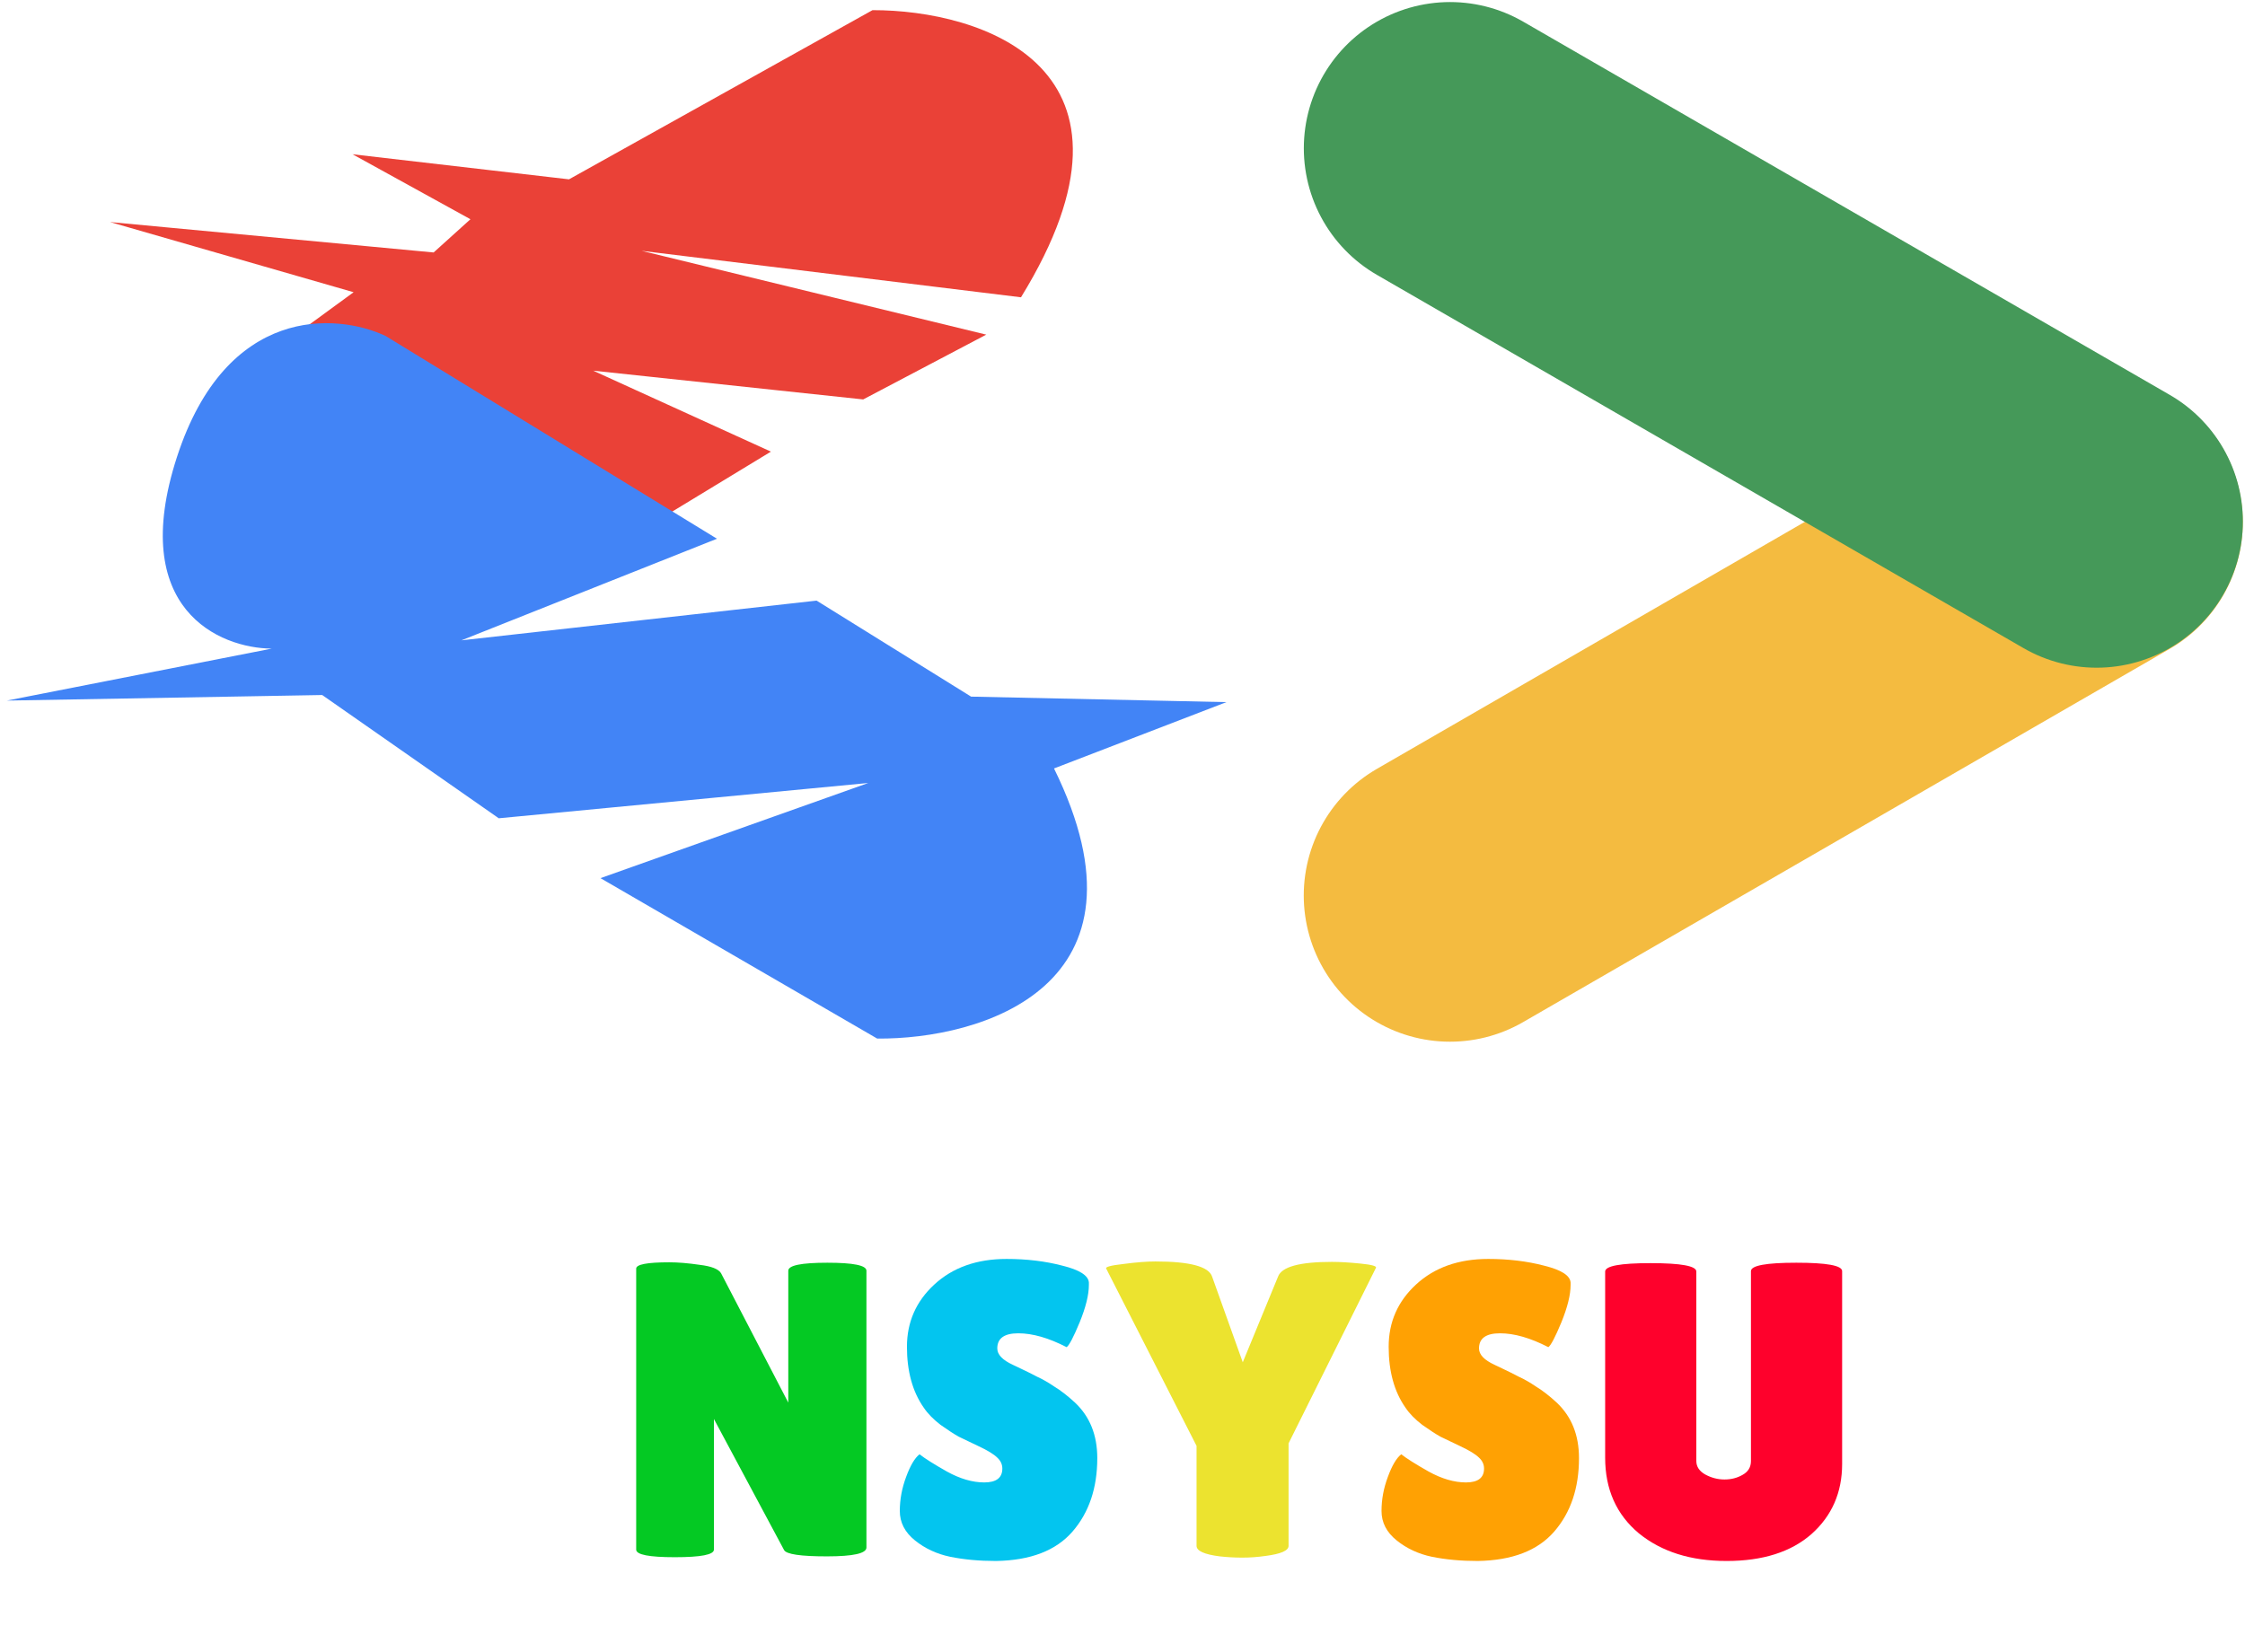
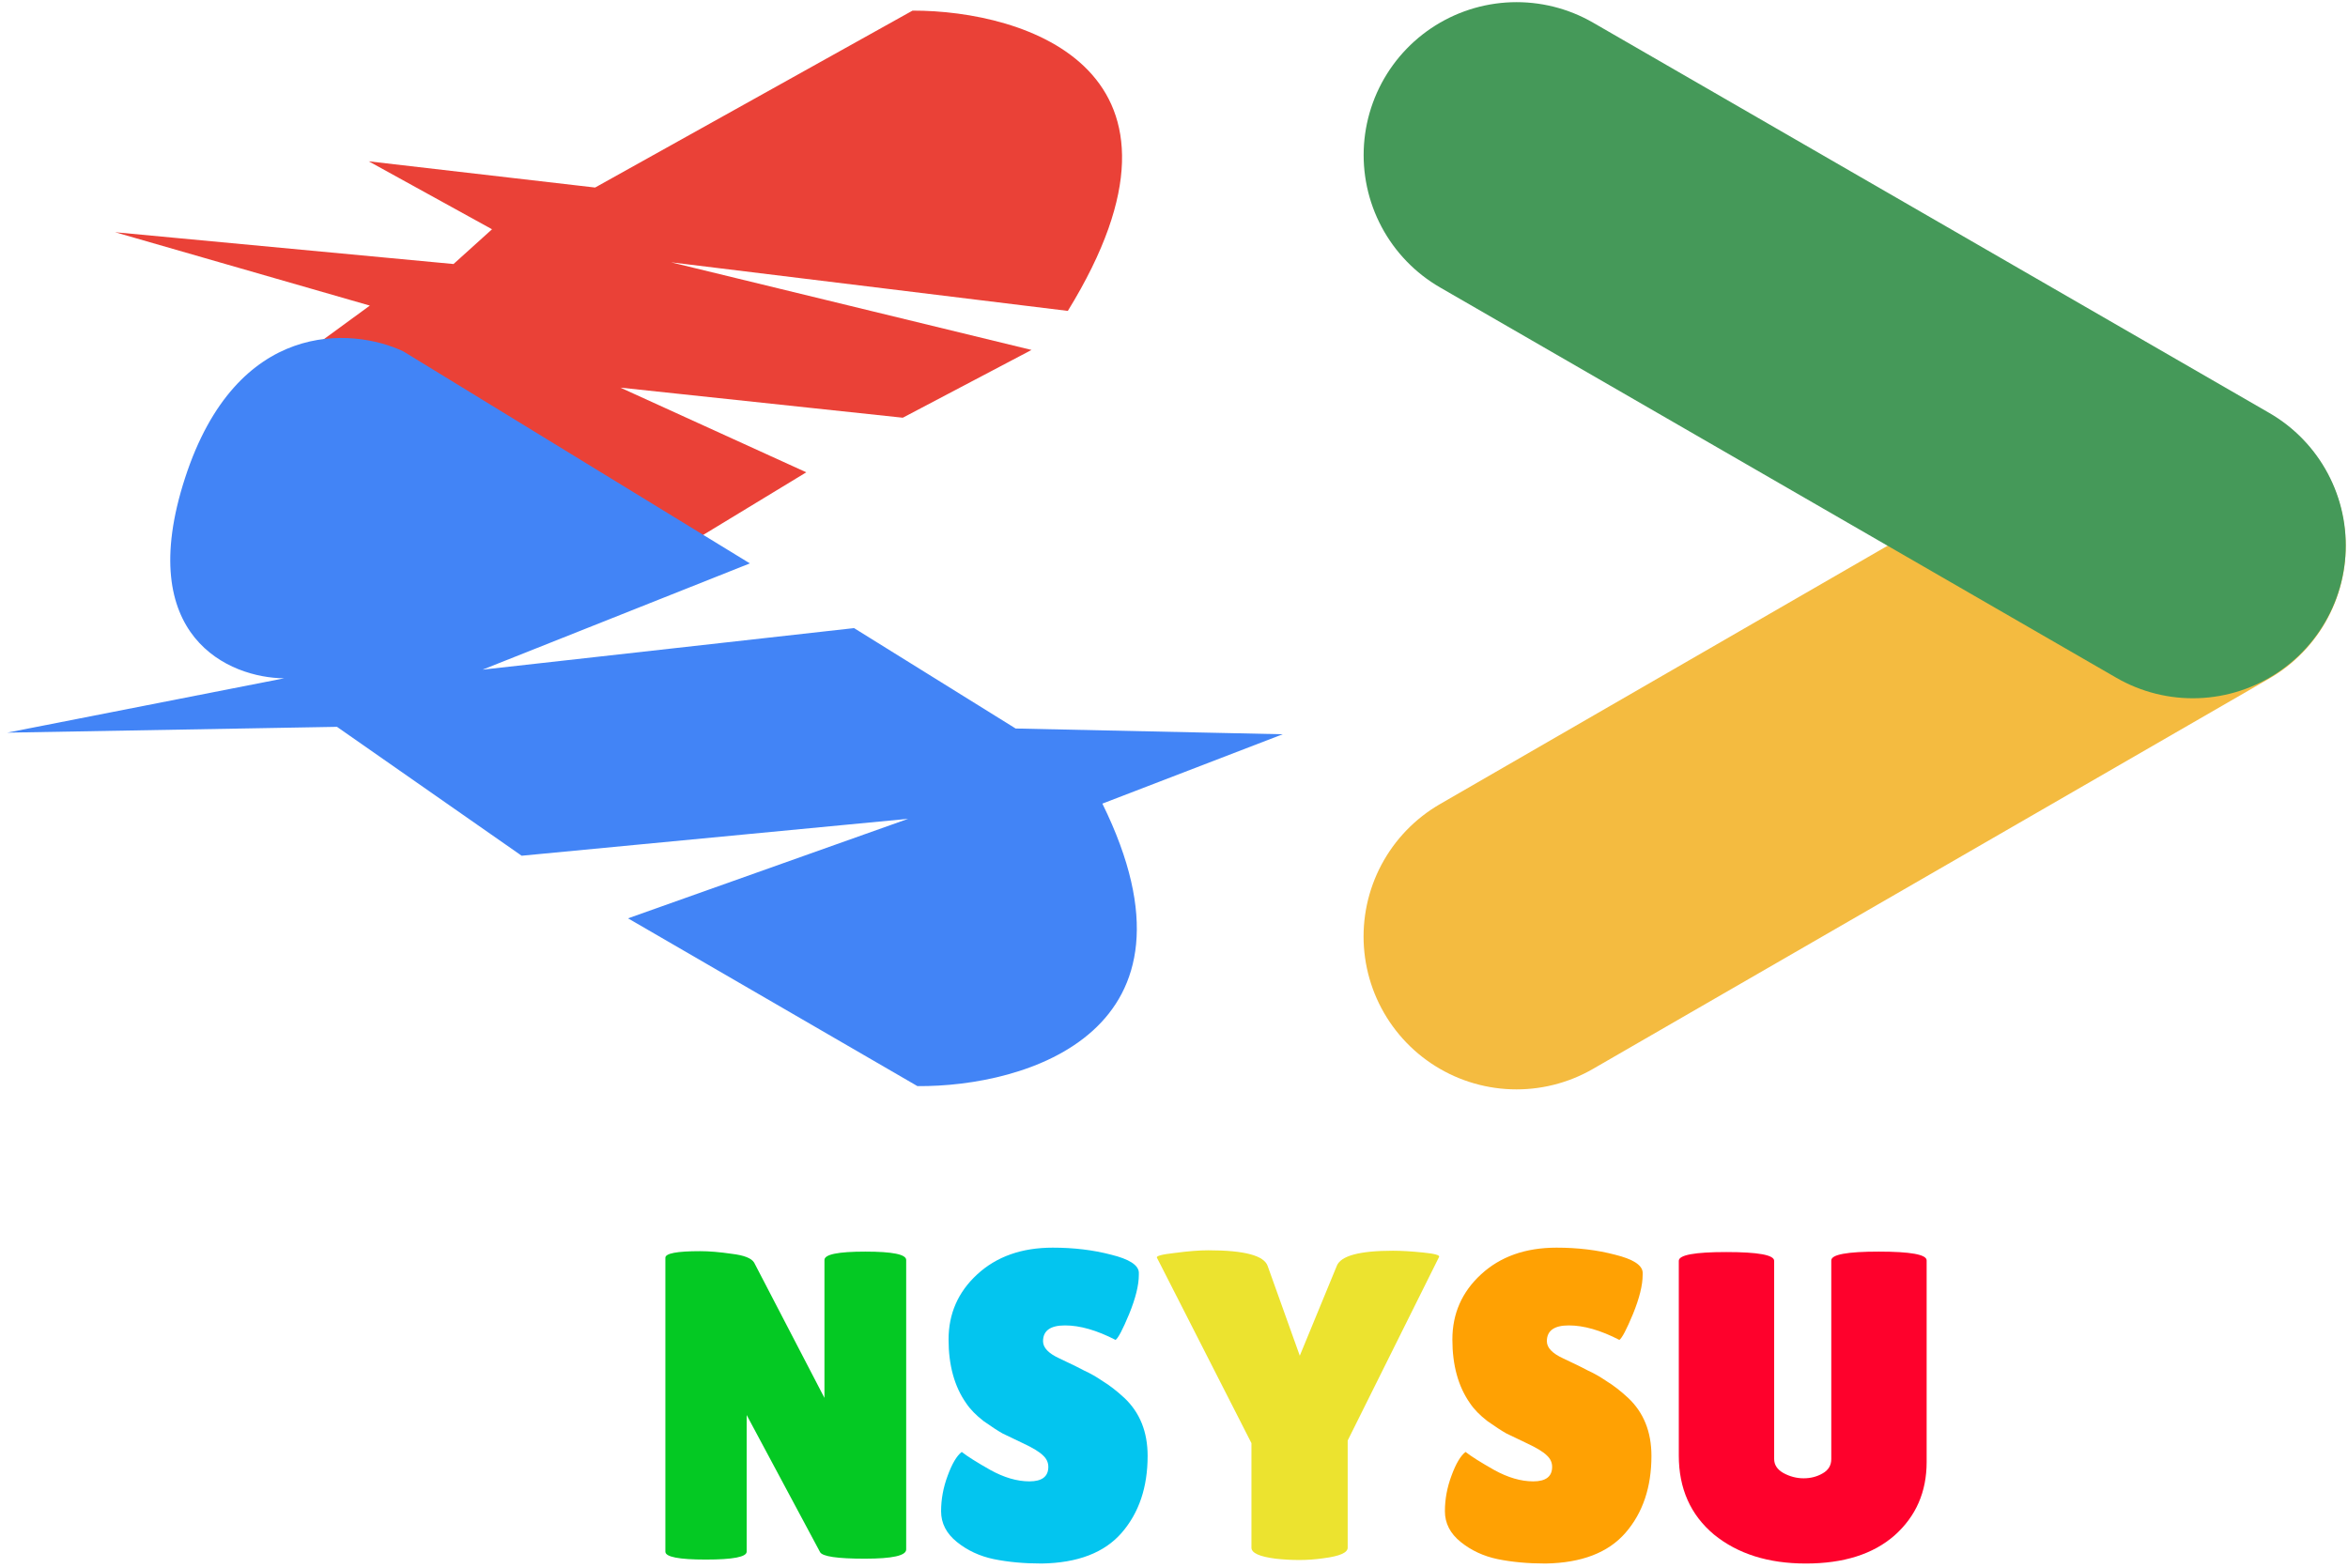
- <svg xmlns="http://www.w3.org/2000/svg" width="545" height="401" viewBox="0 0 545 401" fill="none">
+ <svg xmlns="http://www.w3.org/2000/svg" width="545" height="364" viewBox="0 0 545 364" fill="none">
  <path d="M352 217.434L508.963 126.811" stroke="#F4BB40" stroke-width="71" stroke-linecap="round" />
  <path d="M352.018 36L508.982 126.623" stroke="#459959" stroke-width="71" stroke-linecap="round" />
  <path d="M211.811 2.465L138.13 43.543L85.581 37.455L114.206 53.231L105.268 61.301L26.708 53.916L85.843 70.954L69.934 82.579C76.312 79.728 130.166 111.941 156.296 128.403L187.15 109.661L143.994 89.999L209.551 96.985L239.429 81.251L155.767 60.906L247.858 72.185C282.222 16.314 238.145 2.425 211.811 2.465Z" fill="#EA4137" />
  <path d="M93.597 81.567L174.055 130.81L112.009 155.48L198.237 145.834L235.744 169.147L297.729 170.482L255.873 186.585C281.938 239.558 238.119 252.385 212.951 252.176L145.774 213.22L210.786 190.115L121.081 198.685L78.216 168.756L1.669 170.108L65.955 157.489C53.288 157.383 30.953 147.933 42.951 110.983C54.95 74.033 81.714 75.976 93.597 81.567Z" fill="#4284F6" />
-   <path d="M210.337 375.756C210.337 377.184 207.141 377.898 200.749 377.898C194.357 377.898 190.889 377.388 190.345 376.368L173.311 344.544V376.266C173.311 377.49 170.149 378.102 163.825 378.102C157.569 378.102 154.441 377.49 154.441 376.266V308.028C154.441 307.008 157.127 306.498 162.499 306.498C164.607 306.498 167.055 306.702 169.843 307.11C172.699 307.45 174.433 308.13 175.045 309.15L191.365 340.566V308.538C191.365 307.246 194.527 306.6 200.851 306.6C207.175 306.6 210.337 307.246 210.337 308.538V375.756Z" fill="#04C923" />
-   <path d="M223.233 353.112C224.525 354.132 226.735 355.526 229.863 357.294C233.059 359.062 236.085 359.946 238.941 359.946C241.865 359.946 243.327 358.824 243.327 356.58C243.327 355.56 242.919 354.676 242.103 353.928C241.287 353.112 239.791 352.194 237.615 351.174C235.439 350.154 233.807 349.372 232.719 348.828C231.631 348.216 230.169 347.264 228.333 345.972C226.565 344.612 225.205 343.218 224.253 341.79C221.533 337.914 220.173 332.984 220.173 327C220.173 321.016 222.383 315.984 226.803 311.904C231.291 307.756 237.139 305.682 244.347 305.682C249.243 305.682 253.765 306.226 257.913 307.314C262.061 308.334 264.203 309.694 264.339 311.394C264.339 311.598 264.339 311.802 264.339 312.006C264.339 314.386 263.591 317.412 262.095 321.084C260.599 324.688 259.545 326.694 258.933 327.102C254.581 324.858 250.671 323.736 247.203 323.736C243.803 323.736 242.103 324.96 242.103 327.408C242.103 328.904 243.361 330.23 245.877 331.386C246.421 331.658 247.203 332.032 248.223 332.508C249.243 332.984 250.399 333.562 251.691 334.242C253.051 334.854 254.479 335.67 255.975 336.69C257.539 337.642 259.205 338.934 260.973 340.566C264.577 343.966 266.379 348.454 266.379 354.03C266.379 361.306 264.373 367.256 260.361 371.88C256.349 376.504 250.161 378.884 241.797 379.02C237.717 379.02 234.011 378.68 230.679 378C227.415 377.32 224.559 375.994 222.111 374.022C219.663 372.05 218.439 369.67 218.439 366.882C218.439 364.094 218.949 361.34 219.969 358.62C220.989 355.832 222.077 353.996 223.233 353.112Z" fill="#03C5EF" />
-   <path d="M310.265 309.966C311.149 307.586 315.501 306.396 323.321 306.396C325.293 306.396 327.605 306.532 330.257 306.804C332.977 307.076 334.235 307.416 334.031 307.824L312.815 350.46V375.348C312.815 376.504 310.945 377.32 307.205 377.796C305.301 378.068 303.431 378.204 301.595 378.204C299.759 378.204 297.923 378.102 296.087 377.898C292.347 377.422 290.477 376.572 290.477 375.348V351.072L268.547 308.028C268.275 307.62 269.669 307.246 272.729 306.906C275.789 306.498 278.373 306.294 280.481 306.294C288.845 306.294 293.435 307.518 294.251 309.966L301.697 330.774L310.265 309.966Z" fill="#ECE32F" />
-   <path d="M340.175 353.112C341.467 354.132 343.677 355.526 346.805 357.294C350.001 359.062 353.027 359.946 355.883 359.946C358.807 359.946 360.269 358.824 360.269 356.58C360.269 355.56 359.861 354.676 359.045 353.928C358.229 353.112 356.733 352.194 354.557 351.174C352.381 350.154 350.749 349.372 349.661 348.828C348.573 348.216 347.111 347.264 345.275 345.972C343.507 344.612 342.147 343.218 341.195 341.79C338.475 337.914 337.115 332.984 337.115 327C337.115 321.016 339.325 315.984 343.745 311.904C348.233 307.756 354.081 305.682 361.289 305.682C366.185 305.682 370.707 306.226 374.855 307.314C379.003 308.334 381.145 309.694 381.281 311.394C381.281 311.598 381.281 311.802 381.281 312.006C381.281 314.386 380.533 317.412 379.037 321.084C377.541 324.688 376.487 326.694 375.875 327.102C371.523 324.858 367.613 323.736 364.145 323.736C360.745 323.736 359.045 324.96 359.045 327.408C359.045 328.904 360.303 330.23 362.819 331.386C363.363 331.658 364.145 332.032 365.165 332.508C366.185 332.984 367.341 333.562 368.633 334.242C369.993 334.854 371.421 335.67 372.917 336.69C374.481 337.642 376.147 338.934 377.915 340.566C381.519 343.966 383.321 348.454 383.321 354.03C383.321 361.306 381.315 367.256 377.303 371.88C373.291 376.504 367.103 378.884 358.739 379.02C354.659 379.02 350.953 378.68 347.621 378C344.357 377.32 341.501 375.994 339.053 374.022C336.605 372.05 335.381 369.67 335.381 366.882C335.381 364.094 335.891 361.34 336.911 358.62C337.931 355.832 339.019 353.996 340.175 353.112Z" fill="#FFA103" />
-   <path d="M425.064 308.64C425.064 307.28 428.736 306.6 436.08 306.6C443.492 306.6 447.198 307.28 447.198 308.64V355.458C447.198 362.394 444.716 368.072 439.752 372.492C434.788 376.844 427.92 379.02 419.148 379.02C410.444 379.02 403.338 376.776 397.83 372.288C392.39 367.732 389.67 361.612 389.67 353.928V308.742C389.67 307.382 393.342 306.702 400.686 306.702C408.098 306.702 411.804 307.382 411.804 308.742V354.744C411.804 356.104 412.518 357.192 413.946 358.008C415.442 358.824 417.006 359.232 418.638 359.232C420.27 359.232 421.732 358.858 423.024 358.11C424.384 357.362 425.064 356.24 425.064 354.744V308.64Z" fill="#FE012C" />
+   <path d="M210.337 359.756C210.337 361.184 207.141 361.898 200.749 361.898C194.357 361.898 190.889 361.388 190.345 360.368L173.311 328.544V360.266C173.311 361.49 170.149 362.102 163.825 362.102C157.569 362.102 154.441 361.49 154.441 360.266V292.028C154.441 291.008 157.127 290.498 162.499 290.498C164.607 290.498 167.055 290.702 169.843 291.11C172.699 291.45 174.433 292.13 175.045 293.15L191.365 324.566V292.538C191.365 291.246 194.527 290.6 200.851 290.6C207.175 290.6 210.337 291.246 210.337 292.538V359.756Z" fill="#04C923" />
+   <path d="M223.233 337.112C224.525 338.132 226.735 339.526 229.863 341.294C233.059 343.062 236.085 343.946 238.941 343.946C241.865 343.946 243.327 342.824 243.327 340.58C243.327 339.56 242.919 338.676 242.103 337.928C241.287 337.112 239.791 336.194 237.615 335.174C235.439 334.154 233.807 333.372 232.719 332.828C231.631 332.216 230.169 331.264 228.333 329.972C226.565 328.612 225.205 327.218 224.253 325.79C221.533 321.914 220.173 316.984 220.173 311C220.173 305.016 222.383 299.984 226.803 295.904C231.291 291.756 237.139 289.682 244.347 289.682C249.243 289.682 253.765 290.226 257.913 291.314C262.061 292.334 264.203 293.694 264.339 295.394C264.339 295.598 264.339 295.802 264.339 296.006C264.339 298.386 263.591 301.412 262.095 305.084C260.599 308.688 259.545 310.694 258.933 311.102C254.581 308.858 250.671 307.736 247.203 307.736C243.803 307.736 242.103 308.96 242.103 311.408C242.103 312.904 243.361 314.23 245.877 315.386C246.421 315.658 247.203 316.032 248.223 316.508C249.243 316.984 250.399 317.562 251.691 318.242C253.051 318.854 254.479 319.67 255.975 320.69C257.539 321.642 259.205 322.934 260.973 324.566C264.577 327.966 266.379 332.454 266.379 338.03C266.379 345.306 264.373 351.256 260.361 355.88C256.349 360.504 250.161 362.884 241.797 363.02C237.717 363.02 234.011 362.68 230.679 362C227.415 361.32 224.559 359.994 222.111 358.022C219.663 356.05 218.439 353.67 218.439 350.882C218.439 348.094 218.949 345.34 219.969 342.62C220.989 339.832 222.077 337.996 223.233 337.112Z" fill="#03C5EF" />
+   <path d="M310.265 293.966C311.149 291.586 315.501 290.396 323.321 290.396C325.293 290.396 327.605 290.532 330.257 290.804C332.977 291.076 334.235 291.416 334.031 291.824L312.815 334.46V359.348C312.815 360.504 310.945 361.32 307.205 361.796C305.301 362.068 303.431 362.204 301.595 362.204C299.759 362.204 297.923 362.102 296.087 361.898C292.347 361.422 290.477 360.572 290.477 359.348V335.072L268.547 292.028C268.275 291.62 269.669 291.246 272.729 290.906C275.789 290.498 278.373 290.294 280.481 290.294C288.845 290.294 293.435 291.518 294.251 293.966L301.697 314.774L310.265 293.966Z" fill="#ECE32F" />
+   <path d="M340.175 337.112C341.467 338.132 343.677 339.526 346.805 341.294C350.001 343.062 353.027 343.946 355.883 343.946C358.807 343.946 360.269 342.824 360.269 340.58C360.269 339.56 359.861 338.676 359.045 337.928C358.229 337.112 356.733 336.194 354.557 335.174C352.381 334.154 350.749 333.372 349.661 332.828C348.573 332.216 347.111 331.264 345.275 329.972C343.507 328.612 342.147 327.218 341.195 325.79C338.475 321.914 337.115 316.984 337.115 311C337.115 305.016 339.325 299.984 343.745 295.904C348.233 291.756 354.081 289.682 361.289 289.682C366.185 289.682 370.707 290.226 374.855 291.314C379.003 292.334 381.145 293.694 381.281 295.394C381.281 295.598 381.281 295.802 381.281 296.006C381.281 298.386 380.533 301.412 379.037 305.084C377.541 308.688 376.487 310.694 375.875 311.102C371.523 308.858 367.613 307.736 364.145 307.736C360.745 307.736 359.045 308.96 359.045 311.408C359.045 312.904 360.303 314.23 362.819 315.386C363.363 315.658 364.145 316.032 365.165 316.508C366.185 316.984 367.341 317.562 368.633 318.242C369.993 318.854 371.421 319.67 372.917 320.69C374.481 321.642 376.147 322.934 377.915 324.566C381.519 327.966 383.321 332.454 383.321 338.03C383.321 345.306 381.315 351.256 377.303 355.88C373.291 360.504 367.103 362.884 358.739 363.02C354.659 363.02 350.953 362.68 347.621 362C344.357 361.32 341.501 359.994 339.053 358.022C336.605 356.05 335.381 353.67 335.381 350.882C335.381 348.094 335.891 345.34 336.911 342.62C337.931 339.832 339.019 337.996 340.175 337.112Z" fill="#FFA103" />
+   <path d="M425.064 292.64C425.064 291.28 428.736 290.6 436.08 290.6C443.492 290.6 447.198 291.28 447.198 292.64V339.458C447.198 346.394 444.716 352.072 439.752 356.492C434.788 360.844 427.92 363.02 419.148 363.02C410.444 363.02 403.338 360.776 397.83 356.288C392.39 351.732 389.67 345.612 389.67 337.928V292.742C389.67 291.382 393.342 290.702 400.686 290.702C408.098 290.702 411.804 291.382 411.804 292.742V338.744C411.804 340.104 412.518 341.192 413.946 342.008C415.442 342.824 417.006 343.232 418.638 343.232C420.27 343.232 421.732 342.858 423.024 342.11C424.384 341.362 425.064 340.24 425.064 338.744V292.64Z" fill="#FE012C" />
</svg>
